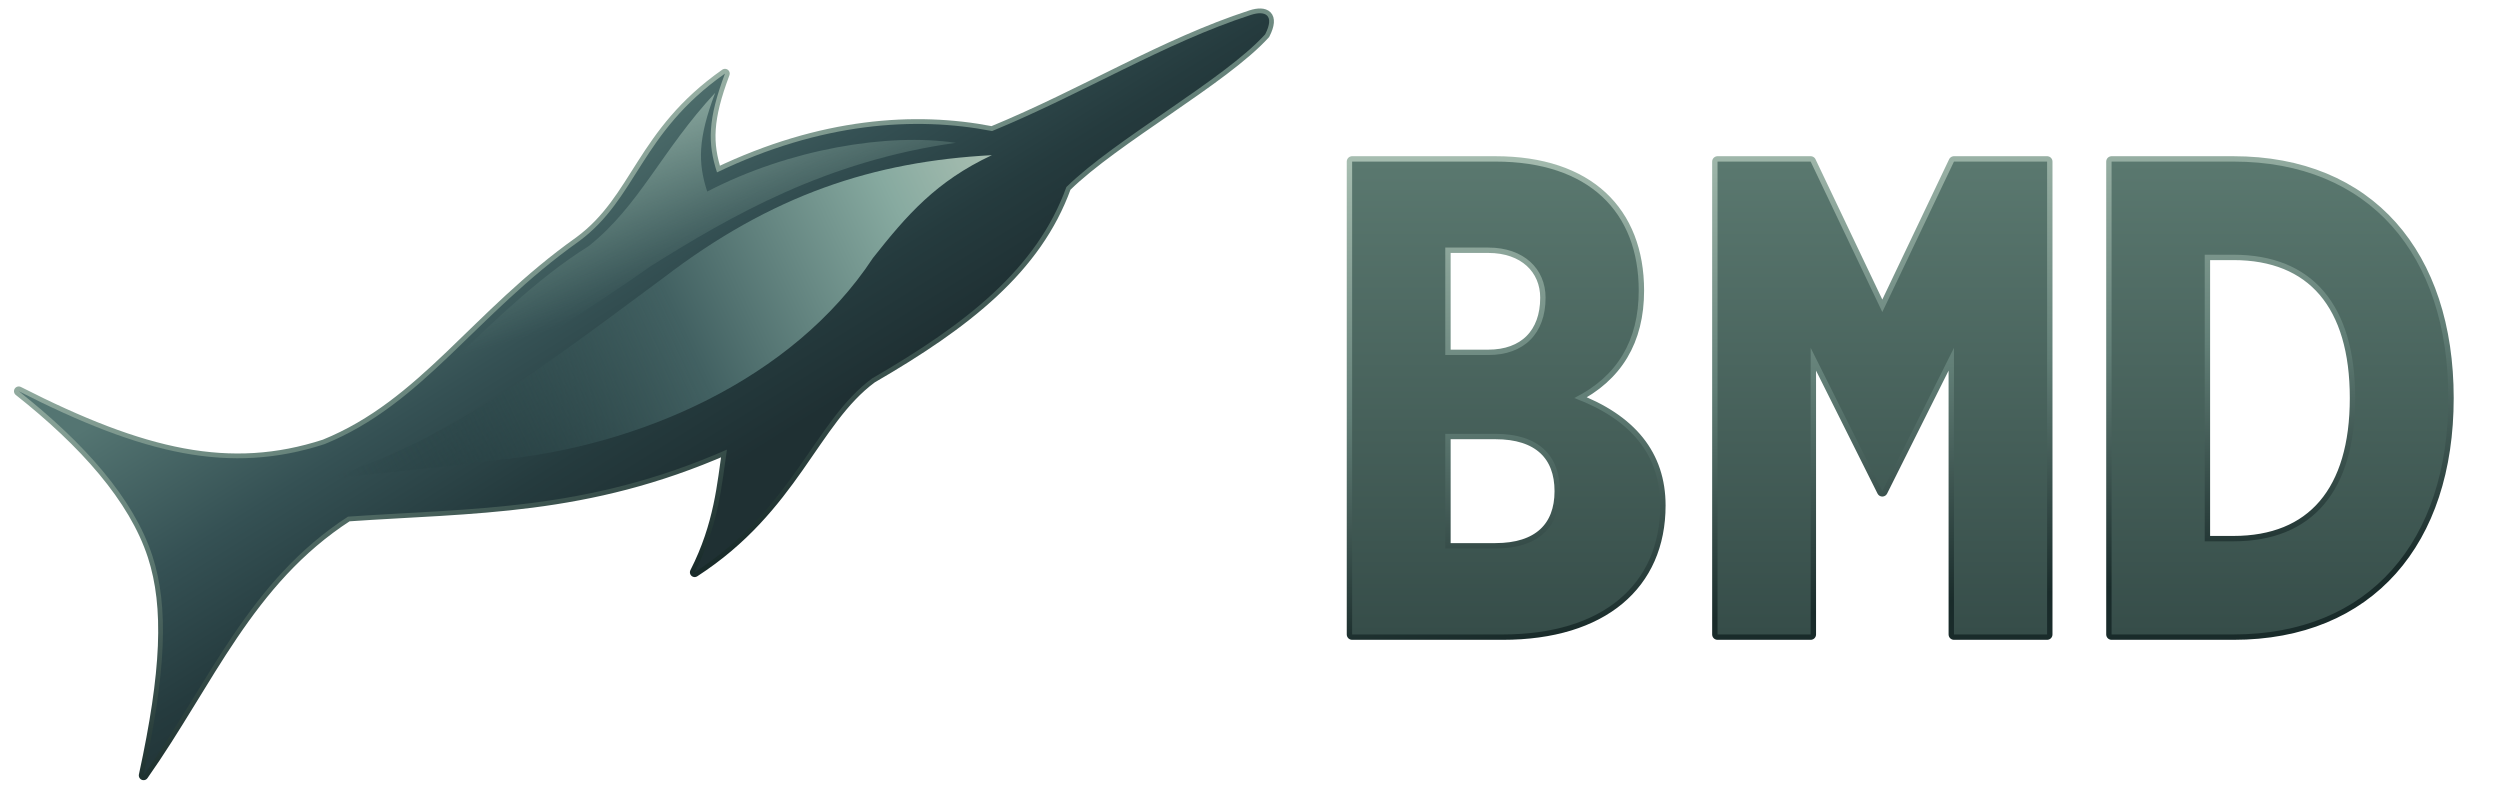
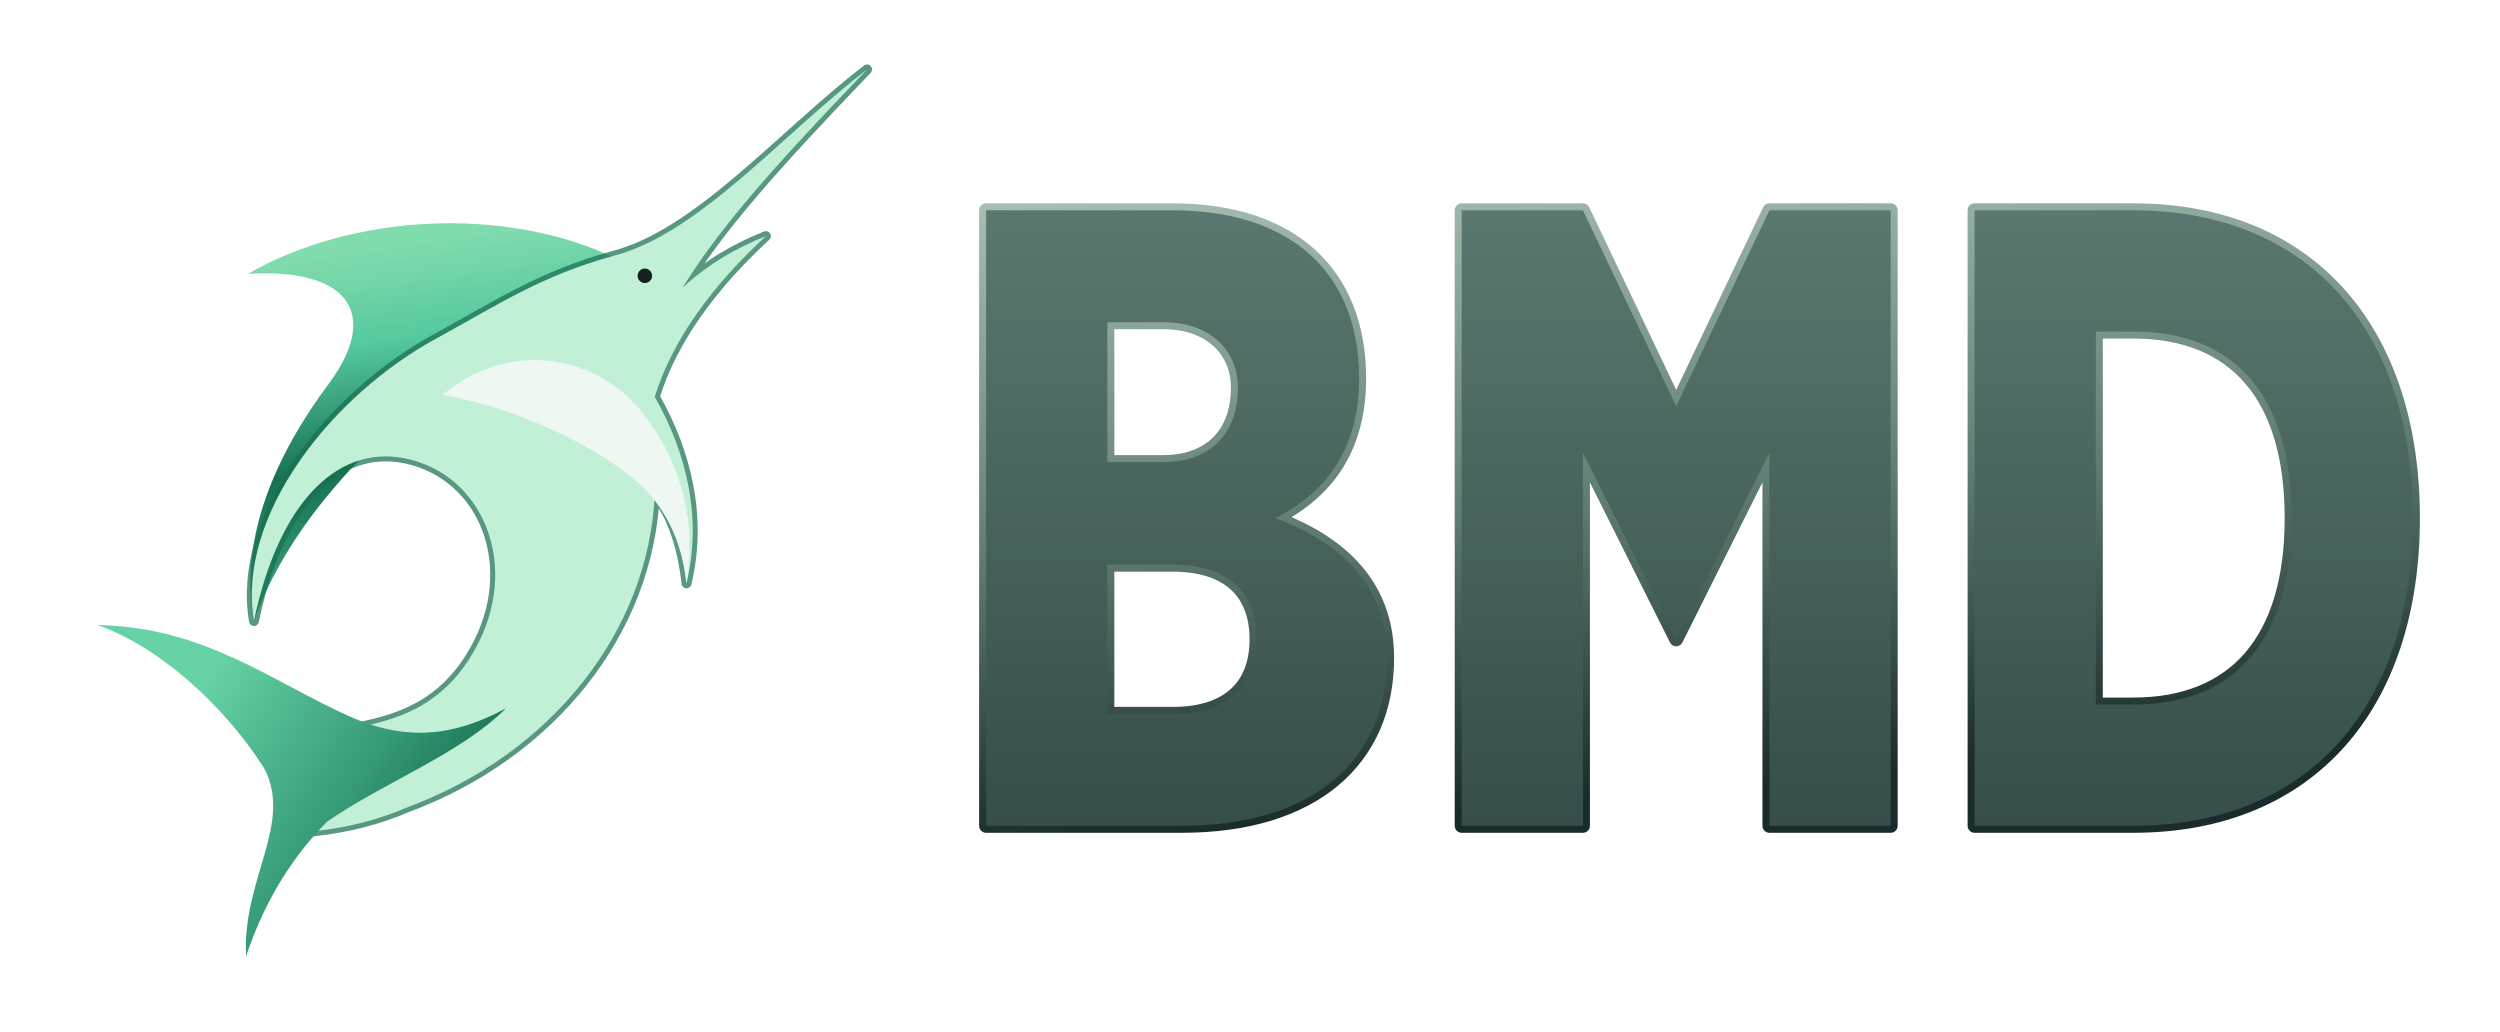
- <svg xmlns="http://www.w3.org/2000/svg" viewBox="0 0 328 104" role="img" aria-label="BMD Black Marlin wordmark">
+ <svg xmlns="http://www.w3.org/2000/svg" viewBox="0 0 252 104" role="img" aria-label="Black Marlin Downloader wordmark">
  <defs>
-     <linearGradient id="marlin-body" x1="83" y1="14" x2="95" y2="62" gradientUnits="userSpaceOnUse">
-       <stop stop-color="#547572" />
-       <stop offset=".42" stop-color="#355154" />
-       <stop offset=".75" stop-color="#253b3e" />
-       <stop offset="1" stop-color="#1f3033" />
+     <linearGradient id="dorsal" x1="161" y1="110" x2="185" y2="269" gradientUnits="userSpaceOnUse">
+       <stop stop-color="#80dbad" />
+       <stop offset=".29" stop-color="#55c99d" />
+       <stop offset=".67" stop-color="#187052" />
+       <stop offset="1" stop-color="#369d77" />
    </linearGradient>
-     <linearGradient id="marlin-flank" x1="43" y1="46" x2="137" y2="34" gradientUnits="userSpaceOnUse">
-       <stop stop-color="#1d3639" stop-opacity="0" />
-       <stop offset=".52" stop-color="#426162" />
-       <stop offset=".86" stop-color="#87aaa0" />
-       <stop offset="1" stop-color="#a6bdb0" />
-     </linearGradient>
-     <linearGradient id="marlin-back" x1="102" y1="15" x2="101" y2="39" gradientUnits="userSpaceOnUse">
-       <stop stop-color="#9fbbb0" stop-opacity=".7" />
-       <stop offset="1" stop-color="#73998e" stop-opacity="0" />
+     <linearGradient id="tail" x1="81" y1="358" x2="204" y2="438" gradientUnits="userSpaceOnUse">
+       <stop stop-color="#66d2a5" />
+       <stop offset=".63" stop-color="#359a75" />
+       <stop offset="1" stop-color="#187052" />
    </linearGradient>
    <linearGradient id="wordmark-face" x2="0" y2="1">
      <stop stop-color="#5a786f" />
      <stop offset="1" stop-color="#364d49" />
    </linearGradient>
    <linearGradient id="stamp-edge" x1="0" y1="0" x2=".2" y2="1">
      <stop stop-color="#a6bdb0" />
      <stop offset=".52" stop-color="#627f77" />
      <stop offset="1" stop-color="#192b2a" />
    </linearGradient>
  </defs>
-   <g transform="rotate(-18 91 52)">
-     <path fill="url(#marlin-body)" stroke="url(#stamp-edge)" stroke-width="1.25" stroke-linejoin="round" paint-order="stroke" d="M7 24C20 37 30 43 43 43c14-1 24-10 40-15 9-3 12-11 25-15-4 5-5 8-5 12 15-2 27 1 36 6 13-1 25-4 37-4 2 0 3 1 1 3-7 4-23 7-31 11-7 9-18 13-32 16-9 3-15 13-30 17 5-5 7-10 9-14-20 2-34-3-50-7C28 57 19 68 7 77c7-12 10-20 10-27 0-8-4-17-10-26Z" />
-     <path fill="url(#marlin-flank)" d="M38 47c17 2 36-5 54-11 17-6 31-6 46-2-8 1-13 4-19 8-15 12-37 14-55 10-11-2-18-4-26-5Z" />
-     <path fill="url(#marlin-back)" d="M56 41c12-6 20-10 28-12 8-3 13-9 22-14-4 5-5 8-5 12 12-2 25 0 33 4-17-3-31 0-43 3-13 4-26 7-35 7Z" />
+   <g transform="translate(0 4) scale(.2)">
+     <path fill="url(#dorsal)" d="M125 118C177 88 255 83 312 111C238 158 155 217 128 293C120 252 139 209 166 173C191 139 177 115 125 118Z" />
+     <path fill="#c1f0d6" stroke="#187052" stroke-width="5" stroke-opacity=".72" stroke-linejoin="round" paint-order="stroke" d="M437 15C387 67 362 96 344 125C357 113 371 105 386 99C359 124 339 151 330 180C346 208 354 241 346 274C344 256 339 240 330 229C327 298 278 360 205 387C191 393 176 397 158 399L130 356C167 344 213 354 239 308C263 266 244 219 204 211C169 204 140 235 128 293C119 240 167 179 221 150C252 133 273 119 309 109C352 98 394 48 437 15Z" />
+     <path fill="#eef7f2" d="M223 179C261 148 306 162 326 191C344 215 351 244 346 274C343 248 332 229 311 215C287 198 252 184 223 179Z" />
+     <path fill="url(#tail)" d="M49 295C103 296 136 323 176 341C205 354 229 351 255 337C232 360 194 374 165 394C145 414 132 438 124 462C122 423 148 395 133 367C114 337 81 306 49 295Z" />
+     <circle cx="325" cy="119" r="3.65" fill="#14211d" />
  </g>
-   <path transform="translate(168 -7) scale(.94)" fill="url(#wordmark-face)" fill-rule="evenodd" stroke="url(#stamp-edge)" stroke-width="1.5" stroke-linejoin="round" paint-order="stroke" d="M10 30h20c13 0 20 7 20 18 0 7-3 12-9 15 8 3 12 8 12 15 0 11-8 18-22 18H10zm13 12v15h6c5 0 8-3 8-8 0-4-3-7-8-7zm0 26v16h7c6 0 9-3 9-8s-3-8-9-8zM61 30h13l10 21 10-21h13v66H94V56L84 76 74 56v40H61zM116 30h17c19 0 30 13 30 33s-11 33-30 33h-17zm13 13v40h4c11 0 17-7 17-20s-6-20-17-20z" />
+   <path transform="translate(90 -7) scale(.94)" fill="url(#wordmark-face)" fill-rule="evenodd" stroke="url(#stamp-edge)" stroke-width="1.5" stroke-linejoin="round" paint-order="stroke" d="M10 30h20c13 0 20 7 20 18 0 7-3 12-9 15 8 3 12 8 12 15 0 11-8 18-22 18H10zm13 12v15h6c5 0 8-3 8-8 0-4-3-7-8-7zm0 26v16h7c6 0 9-3 9-8s-3-8-9-8zM61 30h13l10 21 10-21h13v66H94V56L84 76 74 56v40H61zM116 30h17c19 0 30 13 30 33s-11 33-30 33h-17zm13 13v40h4c11 0 17-7 17-20s-6-20-17-20z" />
</svg>
